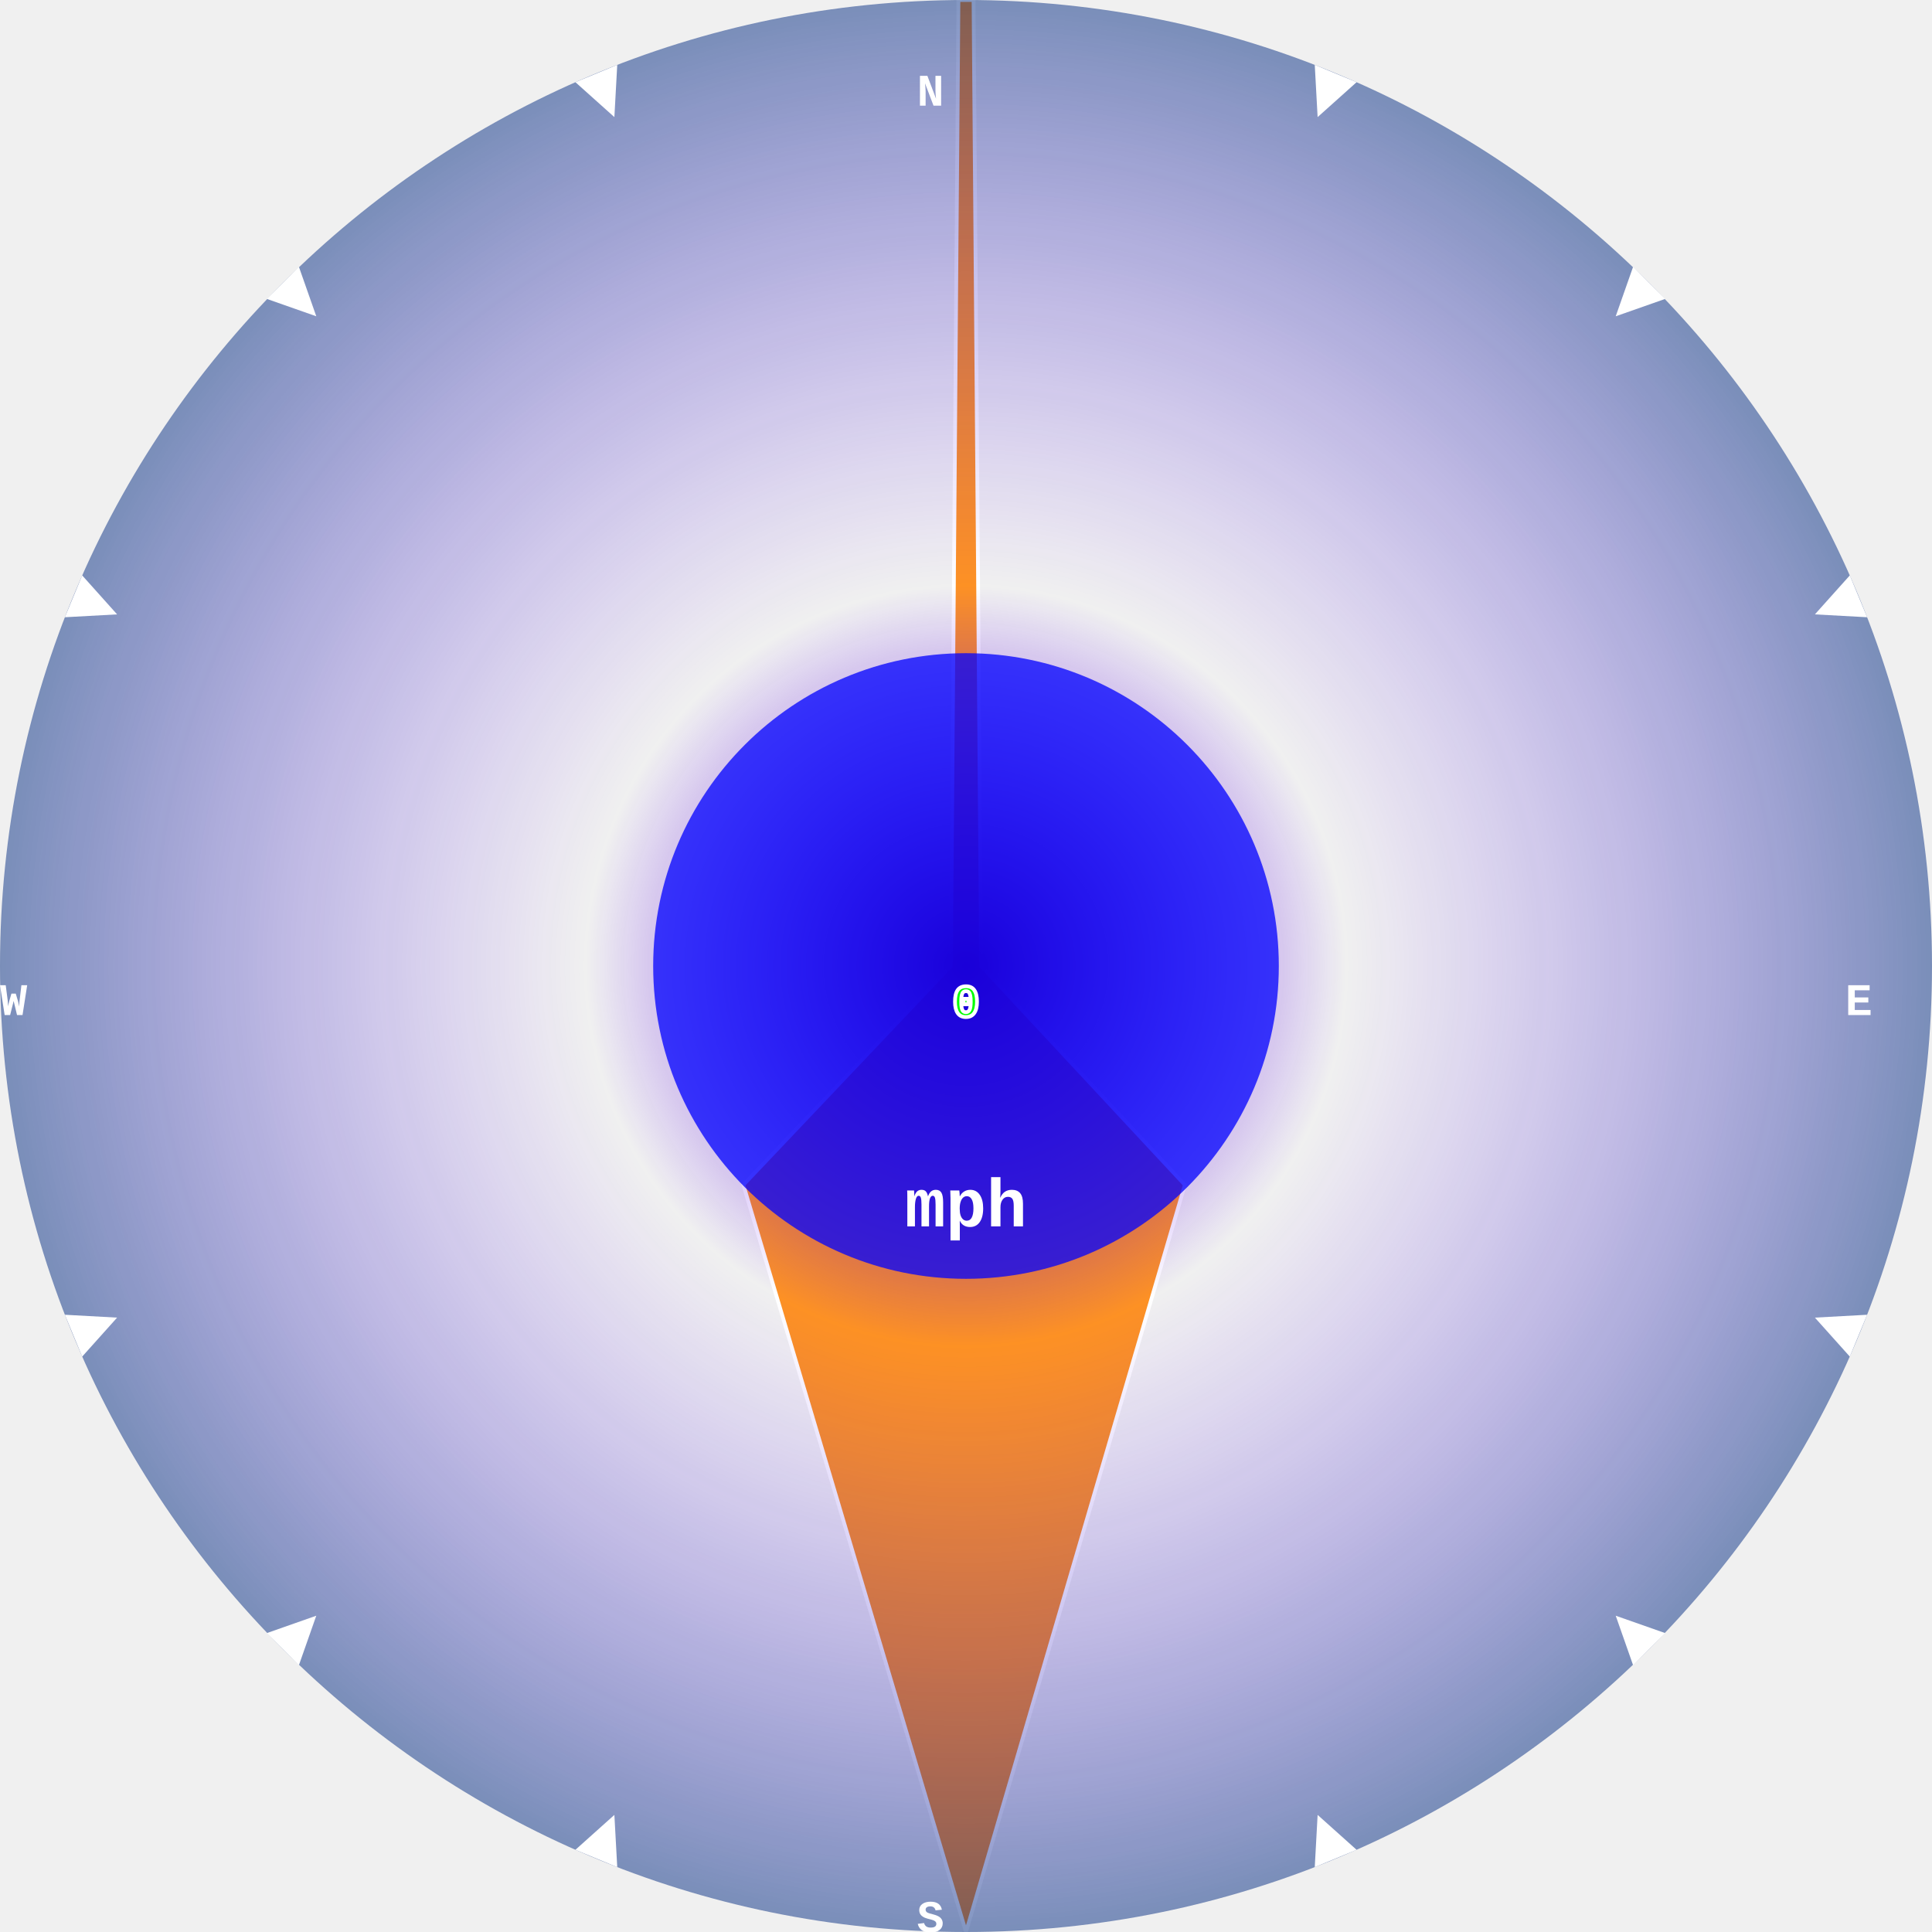
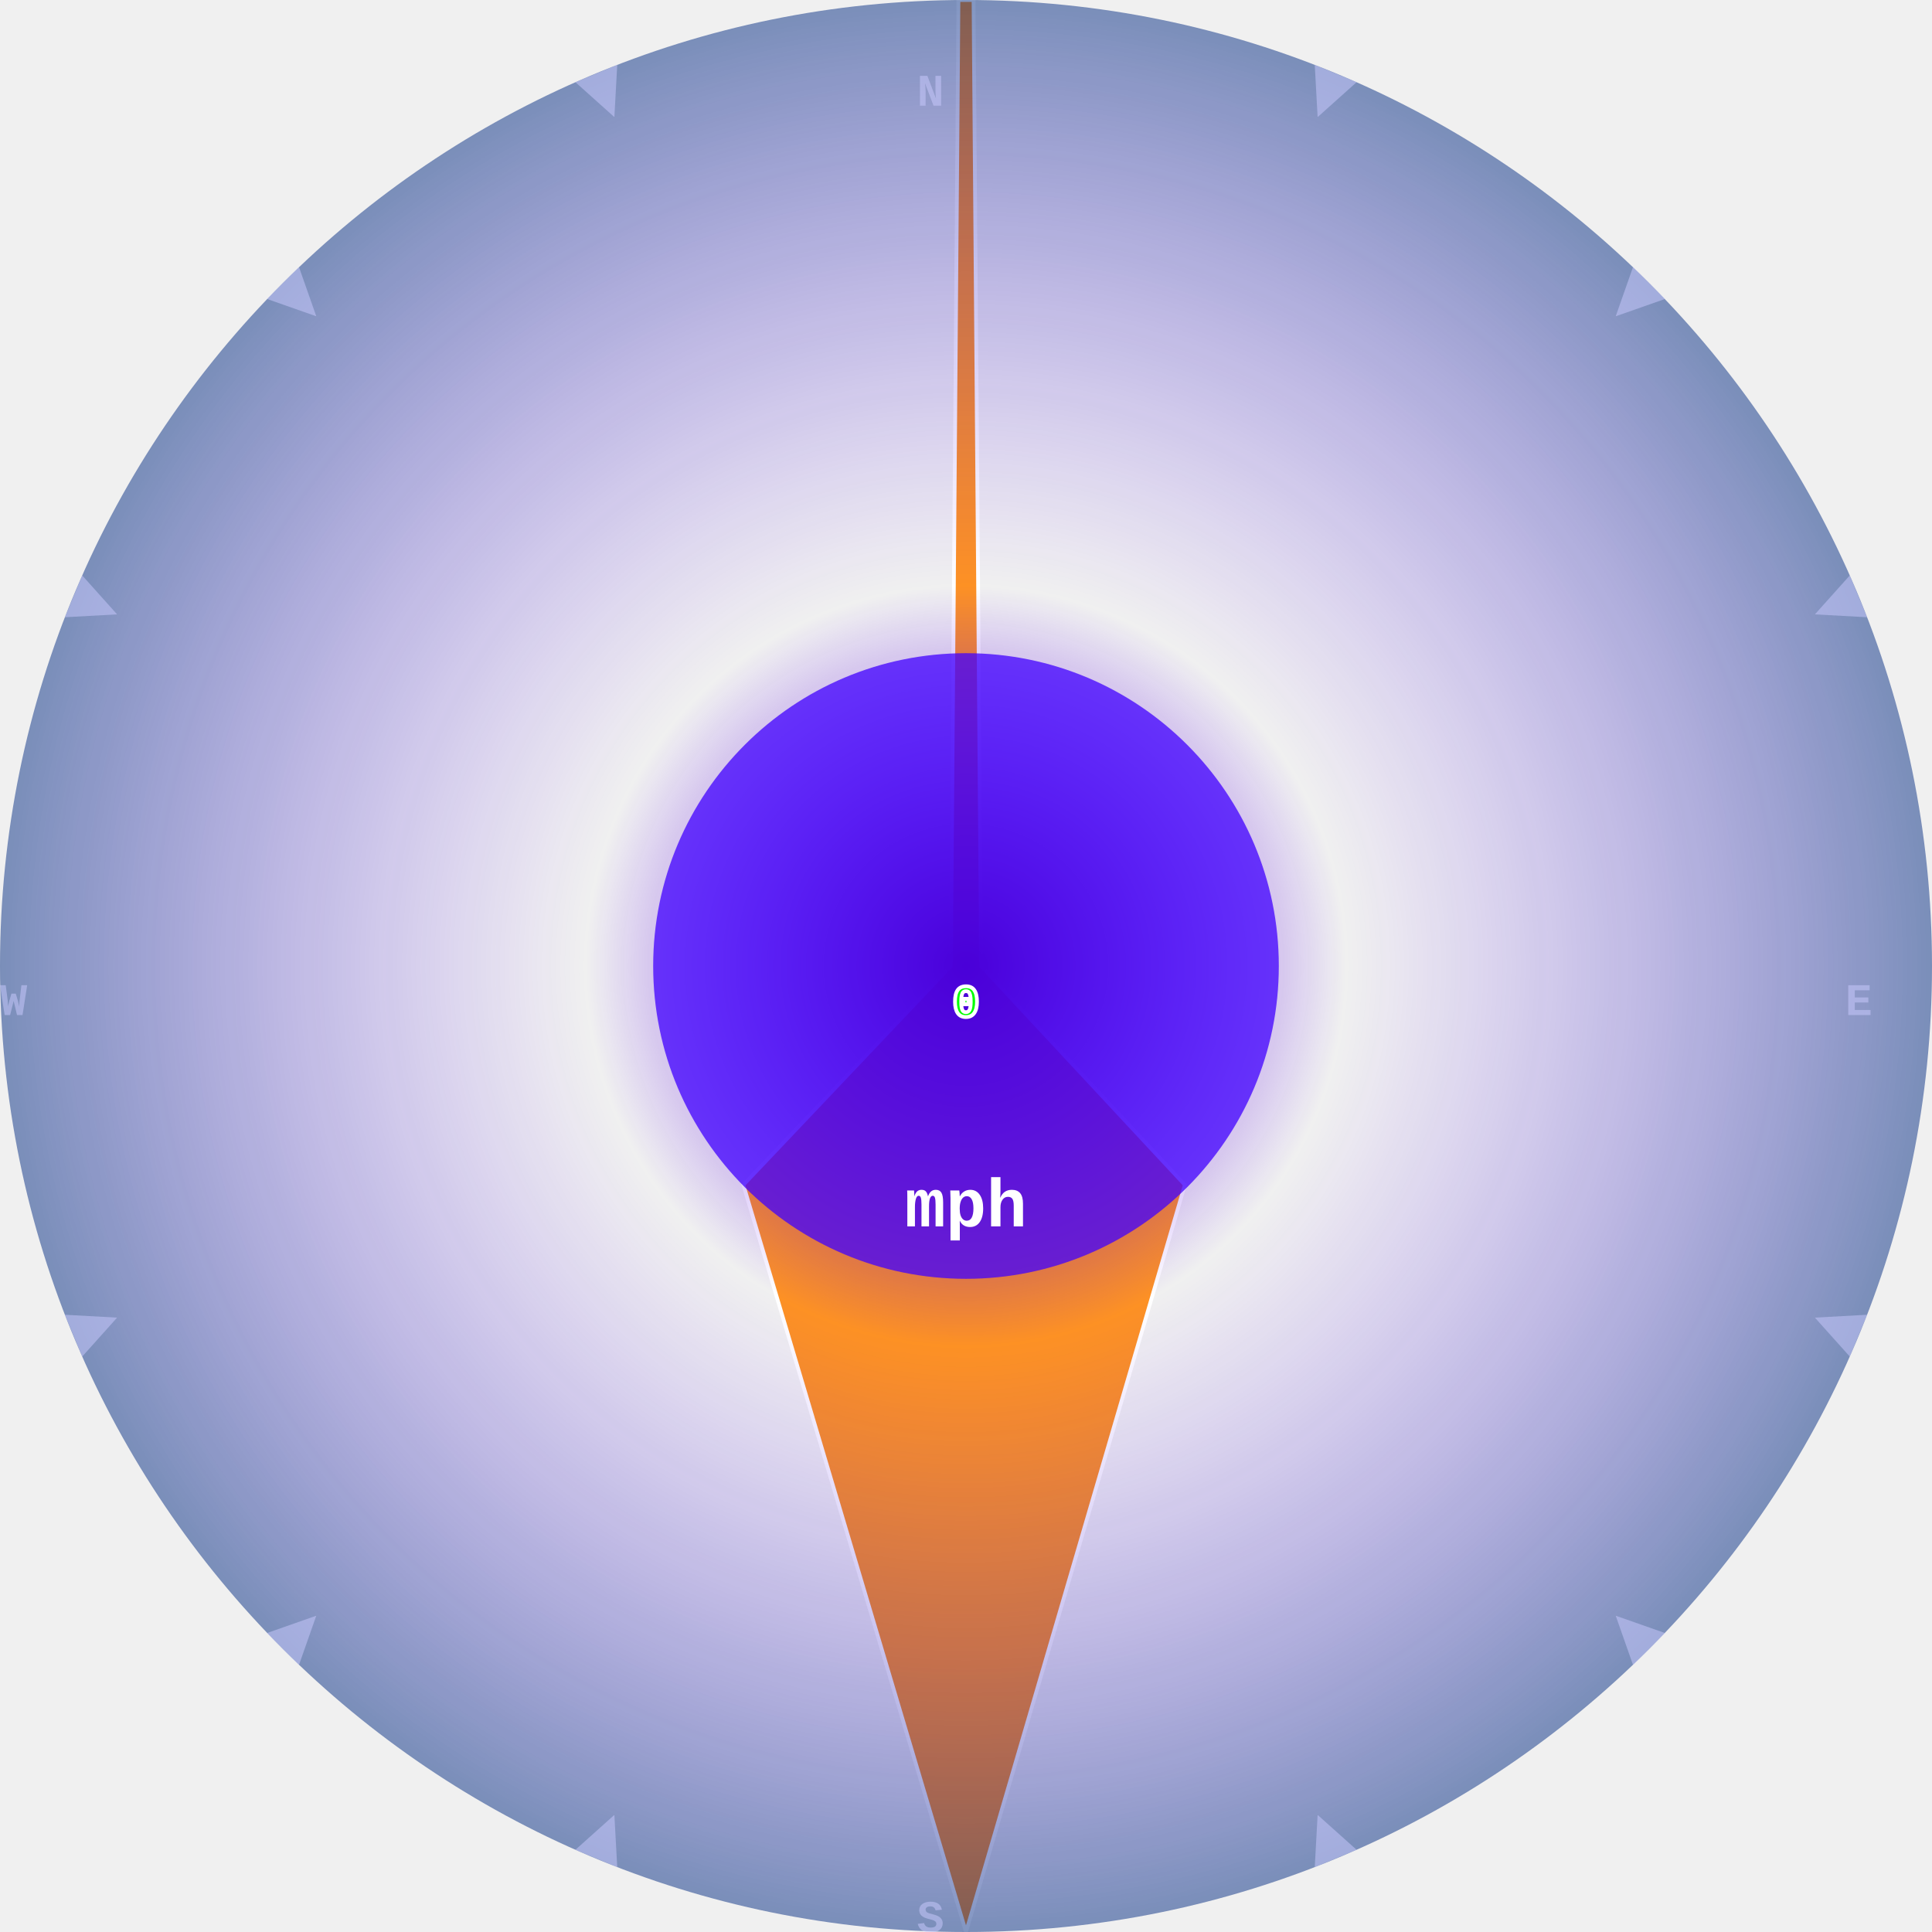
<svg xmlns="http://www.w3.org/2000/svg" width="512" height="512">
  <defs>
    <radialGradient id="faceGradient">
      <stop offset="0%" stop-color="hsla(300, 100%, 20%, 1)" />
      <stop offset="39%" stop-color="hsla(260, 100%, 50%, 0.0)" />
      <stop offset="100%" stop-color="hsla(220, 100%, 25%, 0.5" />
    </radialGradient>
    <path id="hash" d="M 250 0 L 256 12.5 L 262 0 Z" class="direction" />
  </defs>
  <style>
    .hidden { display: none; }
-     .direction { fill: white; }
+     .direction { fill: hsla(240, 100%, 90%, 0.5); }
    .text {
      font-weight: bold;
      font-family: 'Courier New', Courier, monospace;
      font-size: 3rem;
    }
    #face {
      /* fill: hsla(240, 50%, 50%, 0.5); */
      fill: url(#faceGradient);
    }
    #centerCircle {
-       fill: hsla(240, 100%, 50%, 0.75);
+       fill: hsla(255, 100%, 50%, 0.75);
    }
    #velocityText {
      font-size: 9rem;
      stroke: white;
      fill: hsl(120, 100%, 50%);
      font-weight: bold;
      font-family: 'Courier New', Courier, monospace;
      text-anchor: middle;
      dominant-baseline: middle;
    }
    .velocityLegend {
      fill: white;
      font-size: 1.5em;
      font-family: 'Courier New', Courier, monospace;
      font-weight: bold;
      text-anchor: middle;
    }
    #directionIndicator {
      stroke: white;
      fill: hsla(30, 100%, 50%, 0.85);
      transform-origin: 50% 50%;
      transform: rotate(0deg);
    }
  </style>
  <path id="directionIndicator" d="M 258 0 L 260 256 L 314 314 L 256 512 L 197 314 L 252 256 L 254 0 Z" />
  <circle id="face" cx="256" cy="256" r="256" />
  <circle id="centerCircle" cx="256" cy="256" r="82.9" />
  <text id="velocityText" x="256" y="266">0</text>
  <text class="velocityLegend" x="256" y="325">mph</text>
  <text x="243" y="28" class="direction text">N</text>
  <text x="489" y="269" class="direction text">E</text>
  <text x="243" y="512" class="direction text">S</text>
  <text x="0" y="269" class="direction text">W</text>
  <use href="#hash" transform="rotate(22.5, 256, 256)" />
  <use href="#hash" transform="rotate(45, 256, 256)" />
  <use href="#hash" transform="rotate(67.5, 256, 256)" />
  <use href="#hash" transform="rotate(112.5, 256, 256)" />
  <use href="#hash" transform="rotate(135, 256, 256)" />
  <use href="#hash" transform="rotate(157.5, 256, 256)" />
  <use href="#hash" transform="rotate(202.5, 256, 256)" />
  <use href="#hash" transform="rotate(225, 256, 256)" />
  <use href="#hash" transform="rotate(247.5, 256, 256)" />
  <use href="#hash" transform="rotate(292.5, 256, 256)" />
  <use href="#hash" transform="rotate(315, 256, 256)" />
  <use href="#hash" transform="rotate(337.5, 256, 256)" />
</svg>
